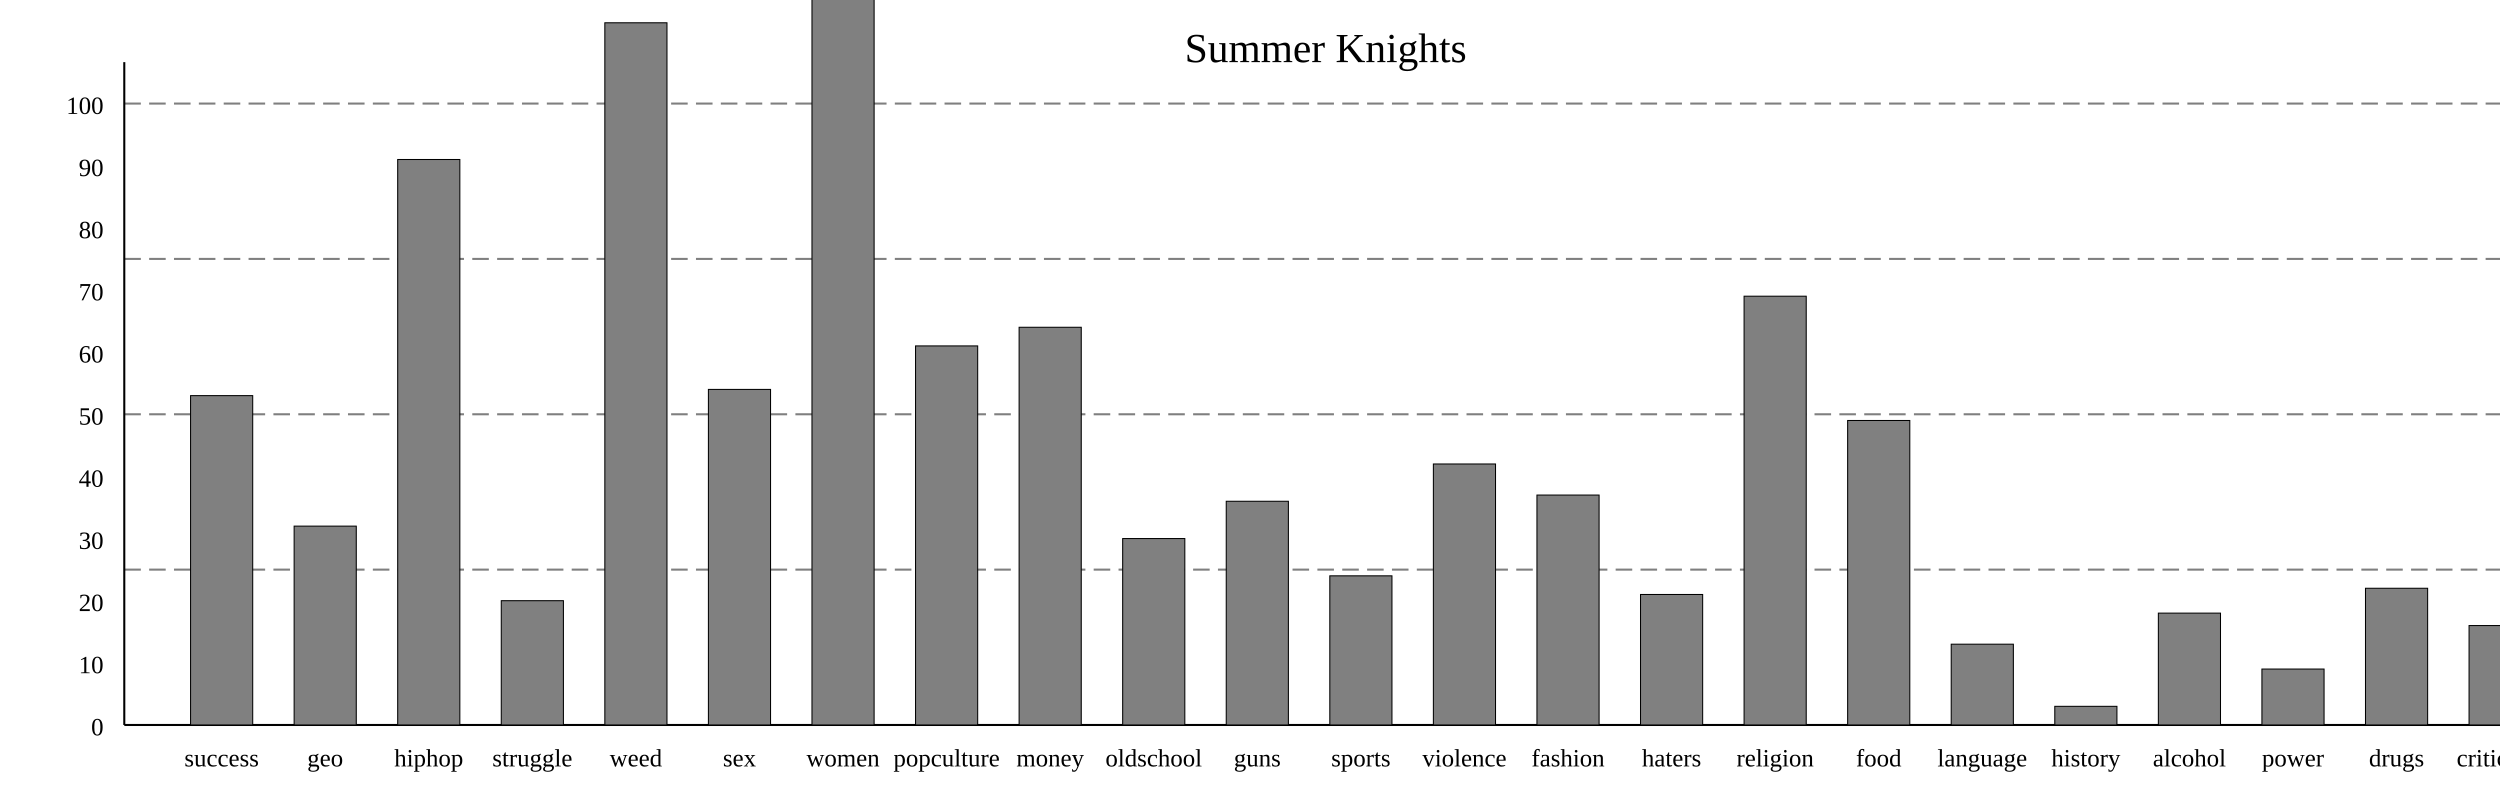
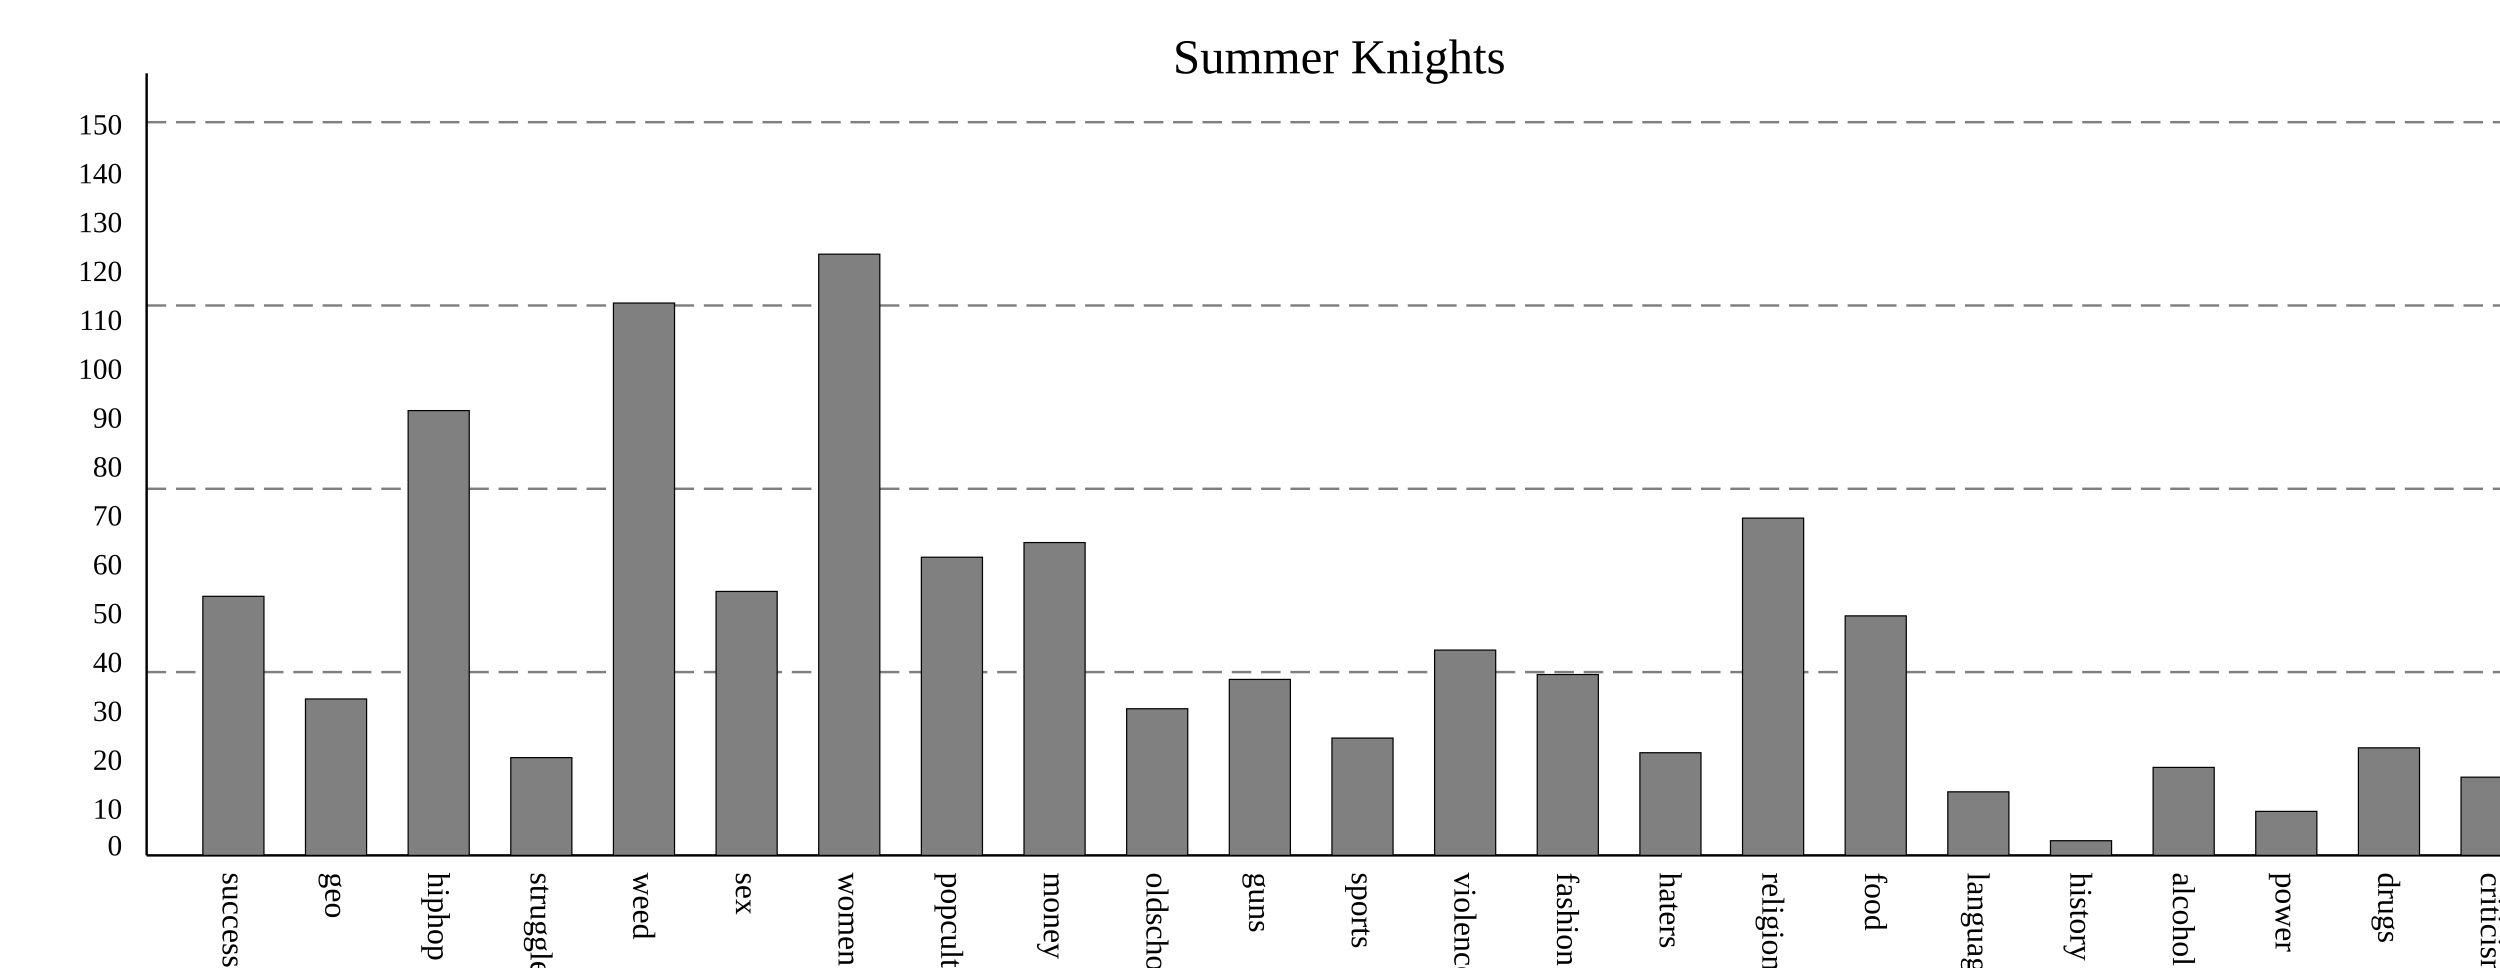
<svg xmlns="http://www.w3.org/2000/svg" height="100%" width="100%">
  <g transform="translate(40, 350)">
-     <text x="600" y="-320" text-anchor="middle" font-size="20px">Summer Knights</text>
+     <text x="508" y="-320" text-anchor="middle" font-size="20px">Summer Knights</text>
    <line x1="20" x2="20" y1="0" y2="-320" stroke="black" stroke-width="1" />
-     <line x1="20" x2="1200" y1="0" y2="0" stroke="black" stroke-width="1" />
-     <line x1="20" x2="1200" y1="-75" y2="-75" stroke="black" opacity="0.5" stroke-dasharray="8 4" stroke-width="1" />
-     <line x1="20" x2="1200" y1="-150" y2="-150" stroke="black" opacity="0.5" stroke-dasharray="8 4" stroke-width="1" />
-     <line x1="20" x2="1200" y1="-225" y2="-225" stroke="black" opacity="0.5" stroke-dasharray="8 4" stroke-width="1" />
-     <line x1="20" x2="1200" y1="-300" y2="-300" stroke="black" opacity="0.5" stroke-dasharray="8 4" stroke-width="1" />
-     <text x="10" y="5" text-anchor="end">0</text>
-     <text x="10" y="-25" text-anchor="end">10</text>
-     <text x="10" y="-55" text-anchor="end">20</text>
-     <text x="10" y="-85" text-anchor="end">30</text>
-     <text x="10" y="-115" text-anchor="end">40</text>
-     <text x="10" y="-145" text-anchor="end">50</text>
-     <text x="10" y="-175" text-anchor="end">60</text>
-     <text x="10" y="-205" text-anchor="end">70</text>
-     <text x="10" y="-235" text-anchor="end">80</text>
-     <text x="10" y="-265" text-anchor="end">90</text>
-     <text x="10" y="-295" text-anchor="end">100</text>
-     <rect x="52" y="-159" stroke="black" stroke-width=".5" fill="gray" width="30" height="159" />
-     <text x="67" y="20" text-anchor="middle" font-size="12px">success</text>
-     <rect x="102" y="-96" stroke="black" stroke-width=".5" fill="gray" width="30" height="96" />
-     <text x="117" y="20" text-anchor="middle" font-size="12px">geo</text>
-     <rect x="152" y="-273" stroke="black" stroke-width=".5" fill="gray" width="30" height="273" />
-     <text x="167" y="20" text-anchor="middle" font-size="12px">hiphop</text>
-     <rect x="202" y="-60" stroke="black" stroke-width=".5" fill="gray" width="30" height="60" />
-     <text x="217" y="20" text-anchor="middle" font-size="12px">struggle</text>
-     <rect x="252" y="-339" stroke="black" stroke-width=".5" fill="gray" width="30" height="339" />
-     <text x="267" y="20" text-anchor="middle" font-size="12px">weed</text>
-     <rect x="302" y="-162" stroke="black" stroke-width=".5" fill="gray" width="30" height="162" />
-     <text x="317" y="20" text-anchor="middle" font-size="12px">sex</text>
-     <rect x="352" y="-369" stroke="black" stroke-width=".5" fill="gray" width="30" height="369" />
-     <text x="367" y="20" text-anchor="middle" font-size="12px">women</text>
-     <rect x="402" y="-183" stroke="black" stroke-width=".5" fill="gray" width="30" height="183" />
-     <text x="417" y="20" text-anchor="middle" font-size="12px">popculture</text>
-     <rect x="452" y="-192" stroke="black" stroke-width=".5" fill="gray" width="30" height="192" />
-     <text x="467" y="20" text-anchor="middle" font-size="12px">money</text>
-     <rect x="502" y="-90" stroke="black" stroke-width=".5" fill="gray" width="30" height="90" />
-     <text x="517" y="20" text-anchor="middle" font-size="12px">oldschool</text>
-     <rect x="552" y="-108" stroke="black" stroke-width=".5" fill="gray" width="30" height="108" />
-     <text x="567" y="20" text-anchor="middle" font-size="12px">guns</text>
-     <rect x="602" y="-72" stroke="black" stroke-width=".5" fill="gray" width="30" height="72" />
-     <text x="617" y="20" text-anchor="middle" font-size="12px">sports</text>
-     <rect x="652" y="-126" stroke="black" stroke-width=".5" fill="gray" width="30" height="126" />
-     <text x="667" y="20" text-anchor="middle" font-size="12px">violence</text>
-     <rect x="702" y="-111" stroke="black" stroke-width=".5" fill="gray" width="30" height="111" />
-     <text x="717" y="20" text-anchor="middle" font-size="12px">fashion</text>
-     <rect x="752" y="-63" stroke="black" stroke-width=".5" fill="gray" width="30" height="63" />
-     <text x="767" y="20" text-anchor="middle" font-size="12px">haters</text>
-     <rect x="802" y="-207" stroke="black" stroke-width=".5" fill="gray" width="30" height="207" />
-     <text x="817" y="20" text-anchor="middle" font-size="12px">religion</text>
-     <rect x="852" y="-147" stroke="black" stroke-width=".5" fill="gray" width="30" height="147" />
-     <text x="867" y="20" text-anchor="middle" font-size="12px">food</text>
-     <rect x="902" y="-39" stroke="black" stroke-width=".5" fill="gray" width="30" height="39" />
-     <text x="917" y="20" text-anchor="middle" font-size="12px">language</text>
-     <rect x="952" y="-9" stroke="black" stroke-width=".5" fill="gray" width="30" height="9" />
-     <text x="967" y="20" text-anchor="middle" font-size="12px">history</text>
-     <rect x="1002" y="-54" stroke="black" stroke-width=".5" fill="gray" width="30" height="54" />
-     <text x="1017" y="20" text-anchor="middle" font-size="12px">alcohol</text>
-     <rect x="1052" y="-27" stroke="black" stroke-width=".5" fill="gray" width="30" height="27" />
-     <text x="1067" y="20" text-anchor="middle" font-size="12px">power</text>
-     <rect x="1102" y="-66" stroke="black" stroke-width=".5" fill="gray" width="30" height="66" />
-     <text x="1117" y="20" text-anchor="middle" font-size="12px">drugs</text>
-     <rect x="1152" y="-48" stroke="black" stroke-width=".5" fill="gray" width="30" height="48" />
-     <text x="1167" y="20" text-anchor="middle" font-size="12px">criticism</text>
+     <line x1="20" x2="1016" y1="0" y2="0" stroke="black" stroke-width="1" />
+     <line x1="20" x2="1016" y1="-75" y2="-75" stroke="black" opacity="0.5" stroke-dasharray="8 4" stroke-width="1" />
+     <line x1="20" x2="1016" y1="-150" y2="-150" stroke="black" opacity="0.5" stroke-dasharray="8 4" stroke-width="1" />
+     <line x1="20" x2="1016" y1="-225" y2="-225" stroke="black" opacity="0.5" stroke-dasharray="8 4" stroke-width="1" />
+     <line x1="20" x2="1016" y1="-300" y2="-300" stroke="black" opacity="0.5" stroke-dasharray="8 4" stroke-width="1" />
+     <text x="10" y="0" text-anchor="end">0</text>
+     <text x="10" y="-15" text-anchor="end">10</text>
+     <text x="10" y="-35" text-anchor="end">20</text>
+     <text x="10" y="-55" text-anchor="end">30</text>
+     <text x="10" y="-75" text-anchor="end">40</text>
+     <text x="10" y="-95" text-anchor="end">50</text>
+     <text x="10" y="-115" text-anchor="end">60</text>
+     <text x="10" y="-135" text-anchor="end">70</text>
+     <text x="10" y="-155" text-anchor="end">80</text>
+     <text x="10" y="-175" text-anchor="end">90</text>
+     <text x="10" y="-195" text-anchor="end">100</text>
+     <text x="10" y="-215" text-anchor="end">110</text>
+     <text x="10" y="-235" text-anchor="end">120</text>
+     <text x="10" y="-255" text-anchor="end">130</text>
+     <text x="10" y="-275" text-anchor="end">140</text>
+     <text x="10" y="-295" text-anchor="end">150</text>
+     <rect x="43" y="-106" stroke="black" stroke-width=".5" fill="gray" width="25" height="106" />
+     <text style="writing-mode: tb;" x="55.5" y="7" text-anchor="right" font-size="13px">success</text>
+     <rect x="85" y="-64" stroke="black" stroke-width=".5" fill="gray" width="25" height="64" />
+     <text style="writing-mode: tb;" x="97.5" y="7" text-anchor="right" font-size="13px">geo</text>
+     <rect x="127" y="-182" stroke="black" stroke-width=".5" fill="gray" width="25" height="182" />
+     <text style="writing-mode: tb;" x="139.5" y="7" text-anchor="right" font-size="13px">hiphop</text>
+     <rect x="169" y="-40" stroke="black" stroke-width=".5" fill="gray" width="25" height="40" />
+     <text style="writing-mode: tb;" x="181.5" y="7" text-anchor="right" font-size="13px">struggle</text>
+     <rect x="211" y="-226" stroke="black" stroke-width=".5" fill="gray" width="25" height="226" />
+     <text style="writing-mode: tb;" x="223.5" y="7" text-anchor="right" font-size="13px">weed</text>
+     <rect x="253" y="-108" stroke="black" stroke-width=".5" fill="gray" width="25" height="108" />
+     <text style="writing-mode: tb;" x="265.5" y="7" text-anchor="right" font-size="13px">sex</text>
+     <rect x="295" y="-246" stroke="black" stroke-width=".5" fill="gray" width="25" height="246" />
+     <text style="writing-mode: tb;" x="307.5" y="7" text-anchor="right" font-size="13px">women</text>
+     <rect x="337" y="-122" stroke="black" stroke-width=".5" fill="gray" width="25" height="122" />
+     <text style="writing-mode: tb;" x="349.5" y="7" text-anchor="right" font-size="13px">popculture</text>
+     <rect x="379" y="-128" stroke="black" stroke-width=".5" fill="gray" width="25" height="128" />
+     <text style="writing-mode: tb;" x="391.5" y="7" text-anchor="right" font-size="13px">money</text>
+     <rect x="421" y="-60" stroke="black" stroke-width=".5" fill="gray" width="25" height="60" />
+     <text style="writing-mode: tb;" x="433.5" y="7" text-anchor="right" font-size="13px">oldschool</text>
+     <rect x="463" y="-72" stroke="black" stroke-width=".5" fill="gray" width="25" height="72" />
+     <text style="writing-mode: tb;" x="475.5" y="7" text-anchor="right" font-size="13px">guns</text>
+     <rect x="505" y="-48" stroke="black" stroke-width=".5" fill="gray" width="25" height="48" />
+     <text style="writing-mode: tb;" x="517.5" y="7" text-anchor="right" font-size="13px">sports</text>
+     <rect x="547" y="-84" stroke="black" stroke-width=".5" fill="gray" width="25" height="84" />
+     <text style="writing-mode: tb;" x="559.5" y="7" text-anchor="right" font-size="13px">violence</text>
+     <rect x="589" y="-74" stroke="black" stroke-width=".5" fill="gray" width="25" height="74" />
+     <text style="writing-mode: tb;" x="601.5" y="7" text-anchor="right" font-size="13px">fashion</text>
+     <rect x="631" y="-42" stroke="black" stroke-width=".5" fill="gray" width="25" height="42" />
+     <text style="writing-mode: tb;" x="643.5" y="7" text-anchor="right" font-size="13px">haters</text>
+     <rect x="673" y="-138" stroke="black" stroke-width=".5" fill="gray" width="25" height="138" />
+     <text style="writing-mode: tb;" x="685.5" y="7" text-anchor="right" font-size="13px">religion</text>
+     <rect x="715" y="-98" stroke="black" stroke-width=".5" fill="gray" width="25" height="98" />
+     <text style="writing-mode: tb;" x="727.5" y="7" text-anchor="right" font-size="13px">food</text>
+     <rect x="757" y="-26" stroke="black" stroke-width=".5" fill="gray" width="25" height="26" />
+     <text style="writing-mode: tb;" x="769.5" y="7" text-anchor="right" font-size="13px">language</text>
+     <rect x="799" y="-6" stroke="black" stroke-width=".5" fill="gray" width="25" height="6" />
+     <text style="writing-mode: tb;" x="811.5" y="7" text-anchor="right" font-size="13px">history</text>
+     <rect x="841" y="-36" stroke="black" stroke-width=".5" fill="gray" width="25" height="36" />
+     <text style="writing-mode: tb;" x="853.5" y="7" text-anchor="right" font-size="13px">alcohol</text>
+     <rect x="883" y="-18" stroke="black" stroke-width=".5" fill="gray" width="25" height="18" />
+     <text style="writing-mode: tb;" x="895.5" y="7" text-anchor="right" font-size="13px">power</text>
+     <rect x="925" y="-44" stroke="black" stroke-width=".5" fill="gray" width="25" height="44" />
+     <text style="writing-mode: tb;" x="937.5" y="7" text-anchor="right" font-size="13px">drugs</text>
+     <rect x="967" y="-32" stroke="black" stroke-width=".5" fill="gray" width="25" height="32" />
+     <text style="writing-mode: tb;" x="979.5" y="7" text-anchor="right" font-size="13px">criticism</text>
  </g>
</svg>
